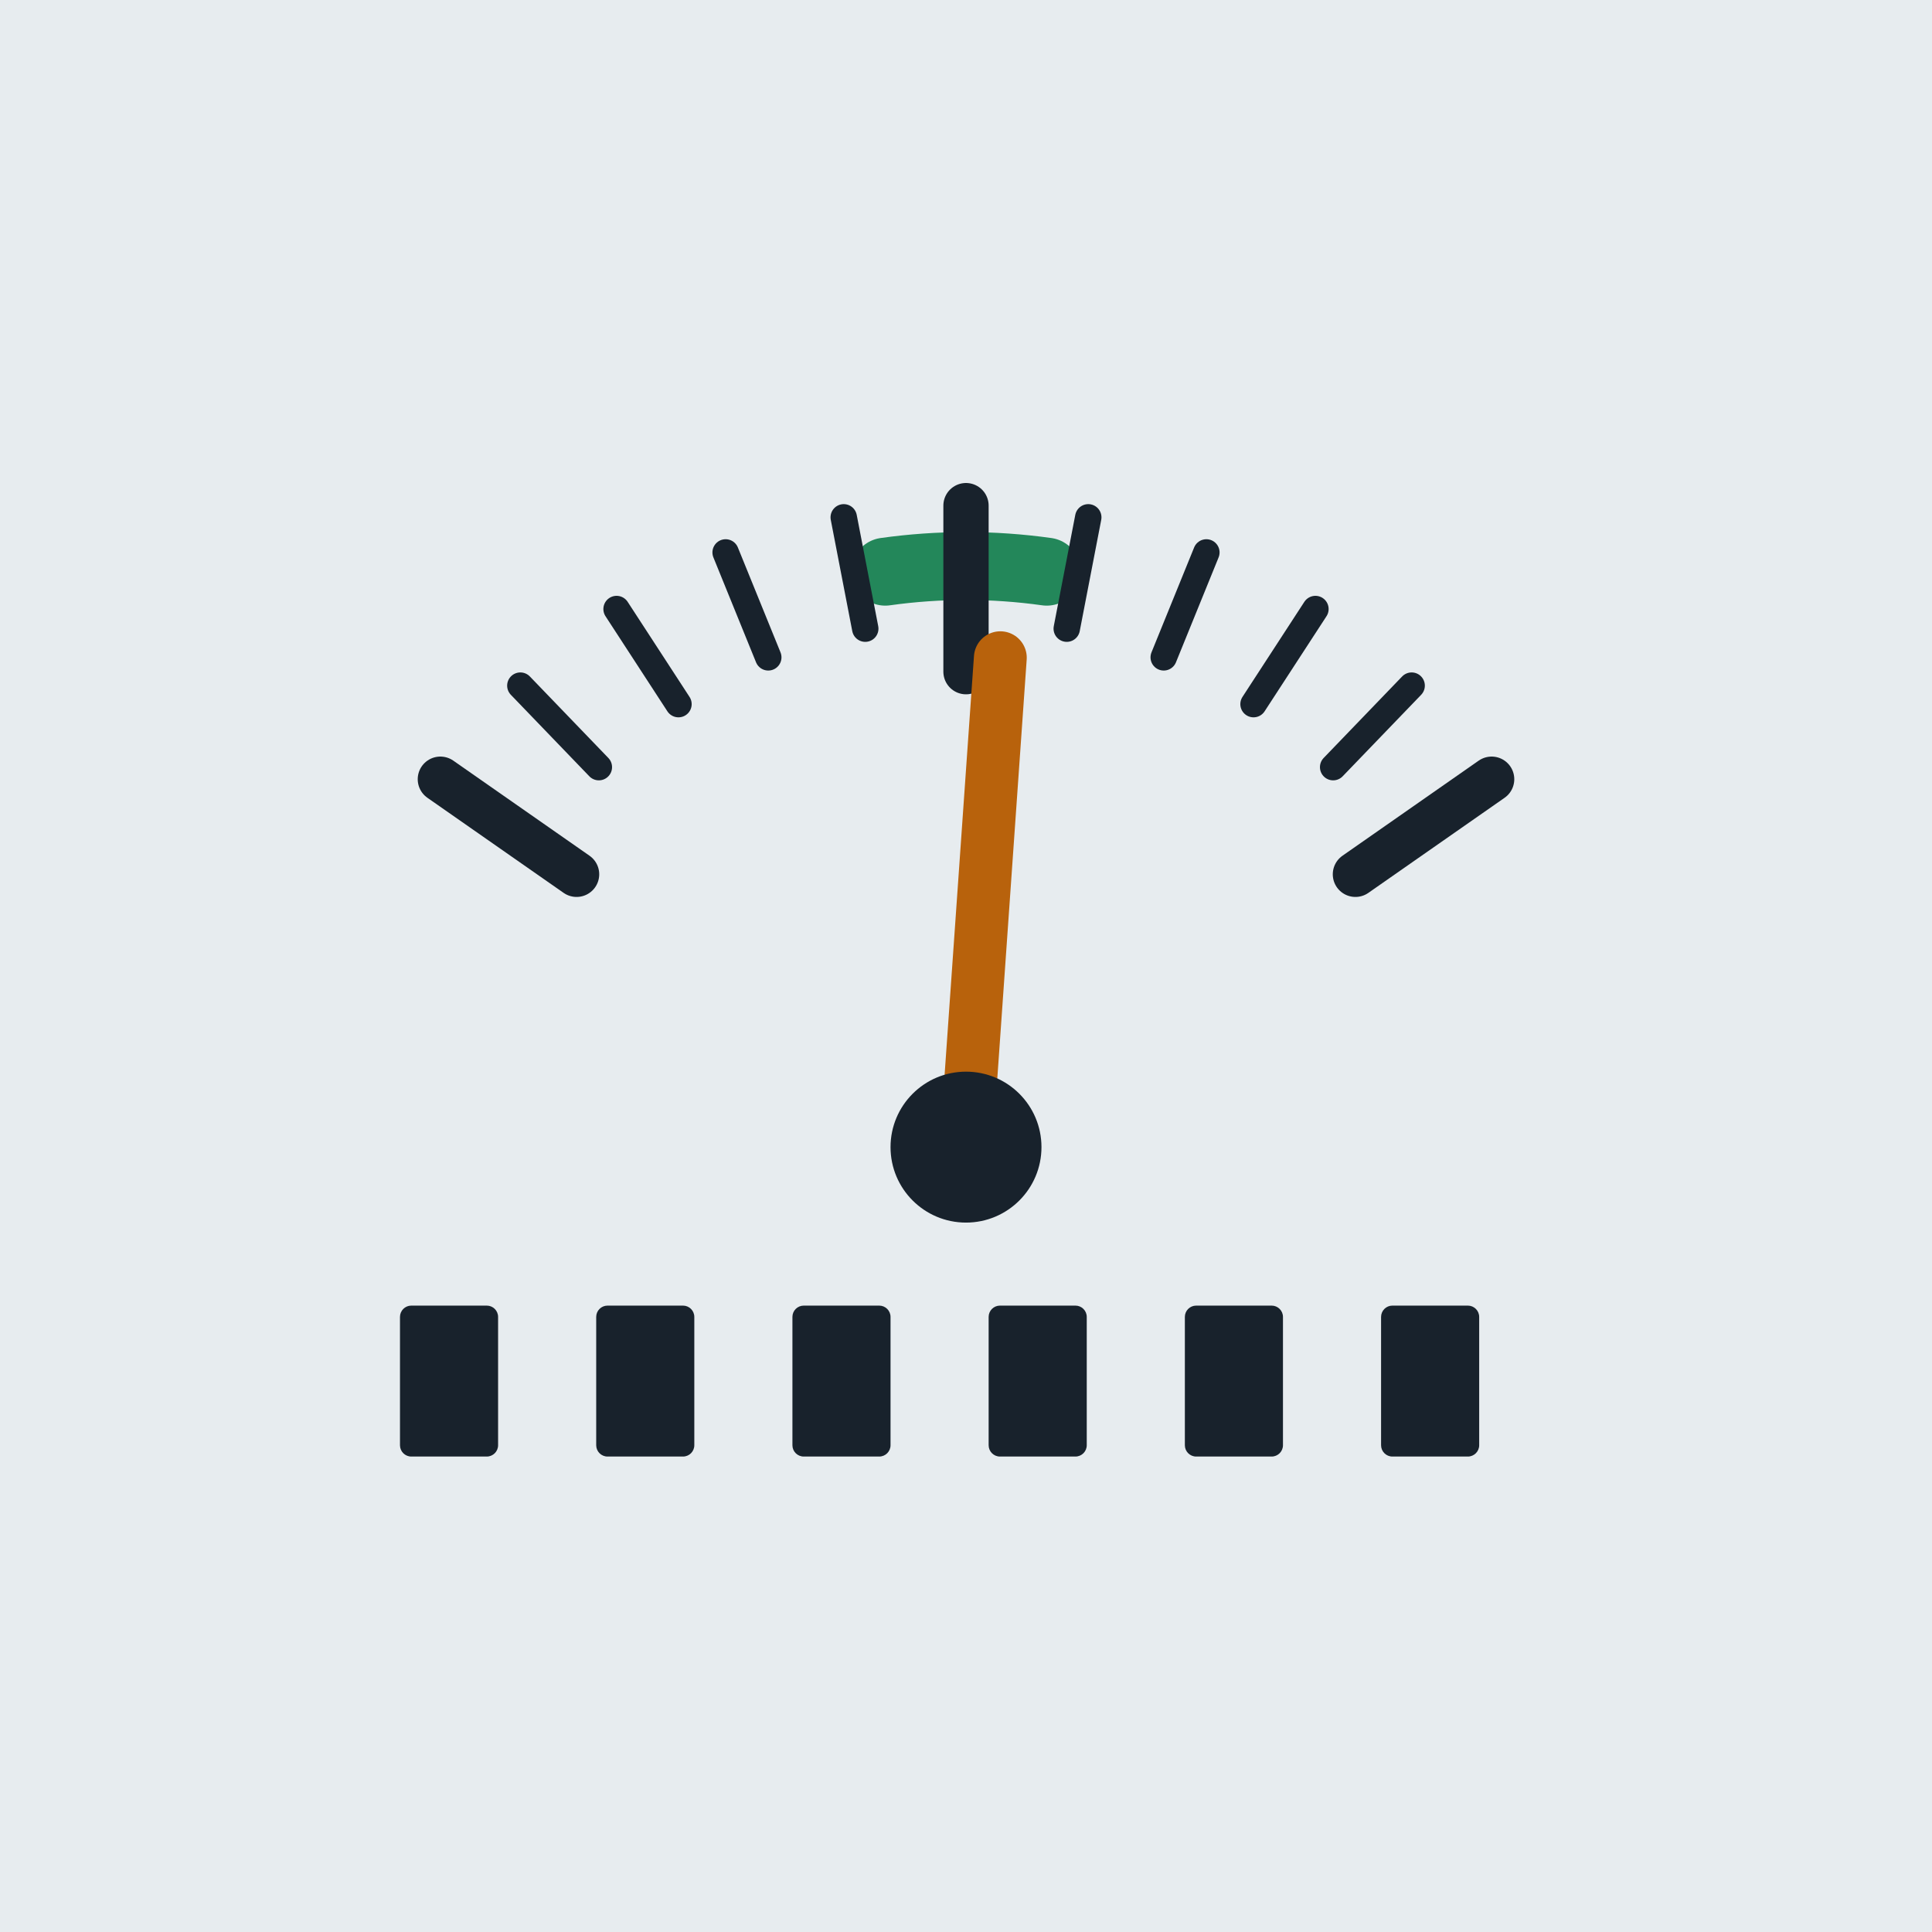
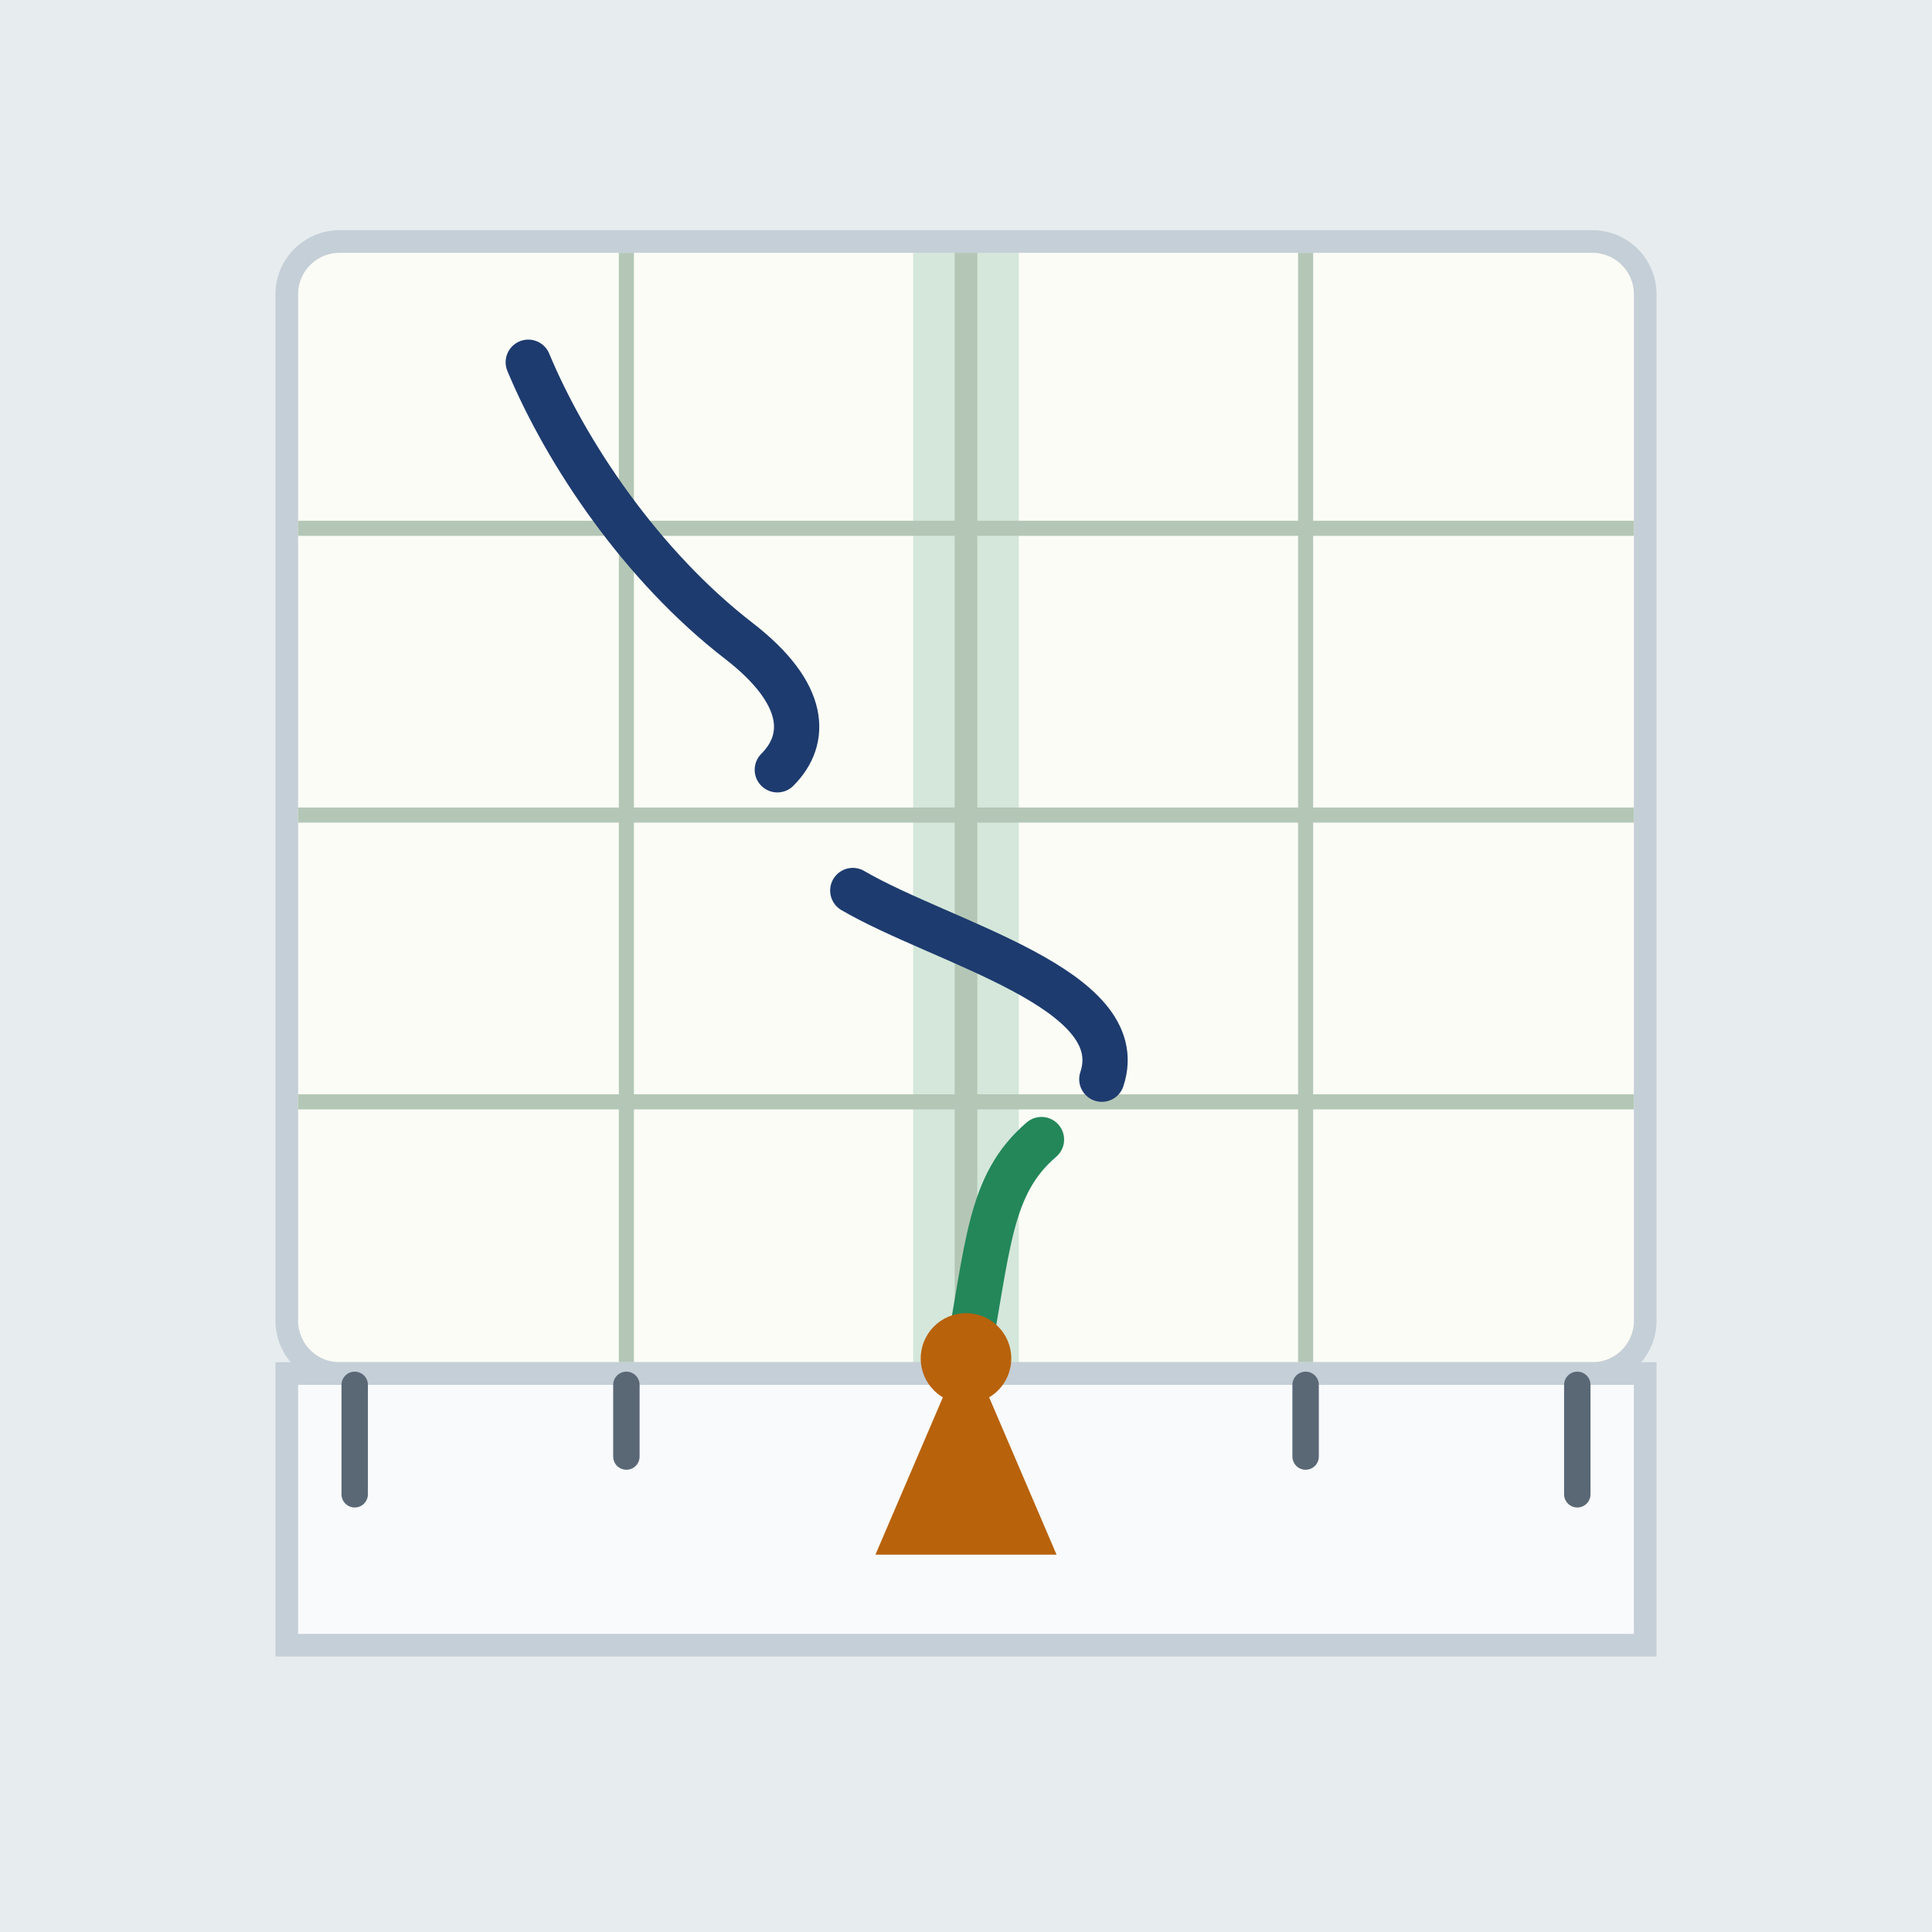
<svg xmlns="http://www.w3.org/2000/svg" viewBox="0 0 512 512">
  <rect width="512" height="512" fill="#e7ecef" />
-   <g transform="translate(0 -26)">
-     <path d="M234.6 177.5 A154 154 0 0 1 277.4 177.5" fill="none" stroke="#23875a" stroke-width="18" stroke-linecap="round" />
-     <line x1="152.8" y1="257.7" x2="116.7" y2="232.5" stroke="#18222c" stroke-width="12" stroke-linecap="round" />
-     <line x1="158.7" y1="229.3" x2="137.9" y2="207.7" stroke="#18222c" stroke-width="7" stroke-linecap="round" />
-     <line x1="179.8" y1="212.6" x2="163.4" y2="187.4" stroke="#18222c" stroke-width="7" stroke-linecap="round" />
-     <line x1="203.6" y1="200.2" x2="192.3" y2="172.4" stroke="#18222c" stroke-width="7" stroke-linecap="round" />
-     <line x1="229.3" y1="192.6" x2="223.6" y2="163.1" stroke="#18222c" stroke-width="7" stroke-linecap="round" />
-     <line x1="256.0" y1="204.0" x2="256.0" y2="160.0" stroke="#18222c" stroke-width="12" stroke-linecap="round" />
-     <line x1="282.7" y1="192.6" x2="288.4" y2="163.1" stroke="#18222c" stroke-width="7" stroke-linecap="round" />
-     <line x1="308.4" y1="200.2" x2="319.7" y2="172.4" stroke="#18222c" stroke-width="7" stroke-linecap="round" />
-     <line x1="332.2" y1="212.6" x2="348.6" y2="187.4" stroke="#18222c" stroke-width="7" stroke-linecap="round" />
-     <line x1="353.3" y1="229.3" x2="374.1" y2="207.7" stroke="#18222c" stroke-width="7" stroke-linecap="round" />
-     <line x1="359.2" y1="257.7" x2="395.3" y2="232.5" stroke="#18222c" stroke-width="12" stroke-linecap="round" />
-     <line x1="256" y1="330" x2="265.1" y2="200.3" stroke="#b8620c" stroke-width="14" stroke-linecap="round" />
-     <circle cx="256" cy="330" r="20" fill="#18222c" />
-     <rect x="106" y="372" width="26" height="40" rx="3" fill="#18222c" />
-     <rect x="158" y="372" width="26" height="40" rx="3" fill="#18222c" />
-     <rect x="210" y="372" width="26" height="40" rx="3" fill="#18222c" />
-     <rect x="262" y="372" width="26" height="40" rx="3" fill="#18222c" />
-     <rect x="314" y="372" width="26" height="40" rx="3" fill="#18222c" />
-     <rect x="366" y="372" width="26" height="40" rx="3" fill="#18222c" />
+   <rect x="76" y="64" width="360" height="300" rx="14" fill="#fbfcf6" stroke="#c5cfd7" stroke-width="6" />
+   <rect x="242" y="67" width="28" height="294" fill="#23875a" opacity=".18" />
+   <g stroke="#b4c7b6" stroke-width="4">
+     <line x1="166" y1="67" x2="166" y2="361" />
+     <line x1="346" y1="67" x2="346" y2="361" />
+     <line x1="79" y1="140" x2="433" y2="140" />
+     <line x1="79" y1="216" x2="433" y2="216" />
+     <line x1="79" y1="292" x2="433" y2="292" />
  </g>
+   <line x1="256" y1="67" x2="256" y2="361" stroke="#b4c7b6" stroke-width="6" />
+   <path d="M140 96 C150 120 170 150 196 170 C214 184 214 196 206 204" fill="none" stroke="#1d3b6e" stroke-width="12" stroke-linecap="round" />
+   <path d="M226 236 C250 250 300 262 292 286" fill="none" stroke="#1d3b6e" stroke-width="12" stroke-linecap="round" />
+   <path d="M276 302 C262 314 262 330 256 362" fill="none" stroke="#23875a" stroke-width="12" stroke-linecap="round" />
+   <rect x="76" y="364" width="360" height="72" rx="0" fill="#f8fafb" stroke="#c5cfd7" stroke-width="6" />
+   <g stroke="#5a6876" stroke-width="7" stroke-linecap="round">
+     <line x1="94" y1="367" x2="94" y2="396" />
+     <line x1="166" y1="367" x2="166" y2="386" />
+     <line x1="346" y1="367" x2="346" y2="386" />
+     <line x1="418" y1="367" x2="418" y2="396" />
+   </g>
+   <path d="M256 356 L232 412 L280 412 Z" fill="#b8620c" />
+   <circle cx="256" cy="360" r="12" fill="#b8620c" />
</svg>
